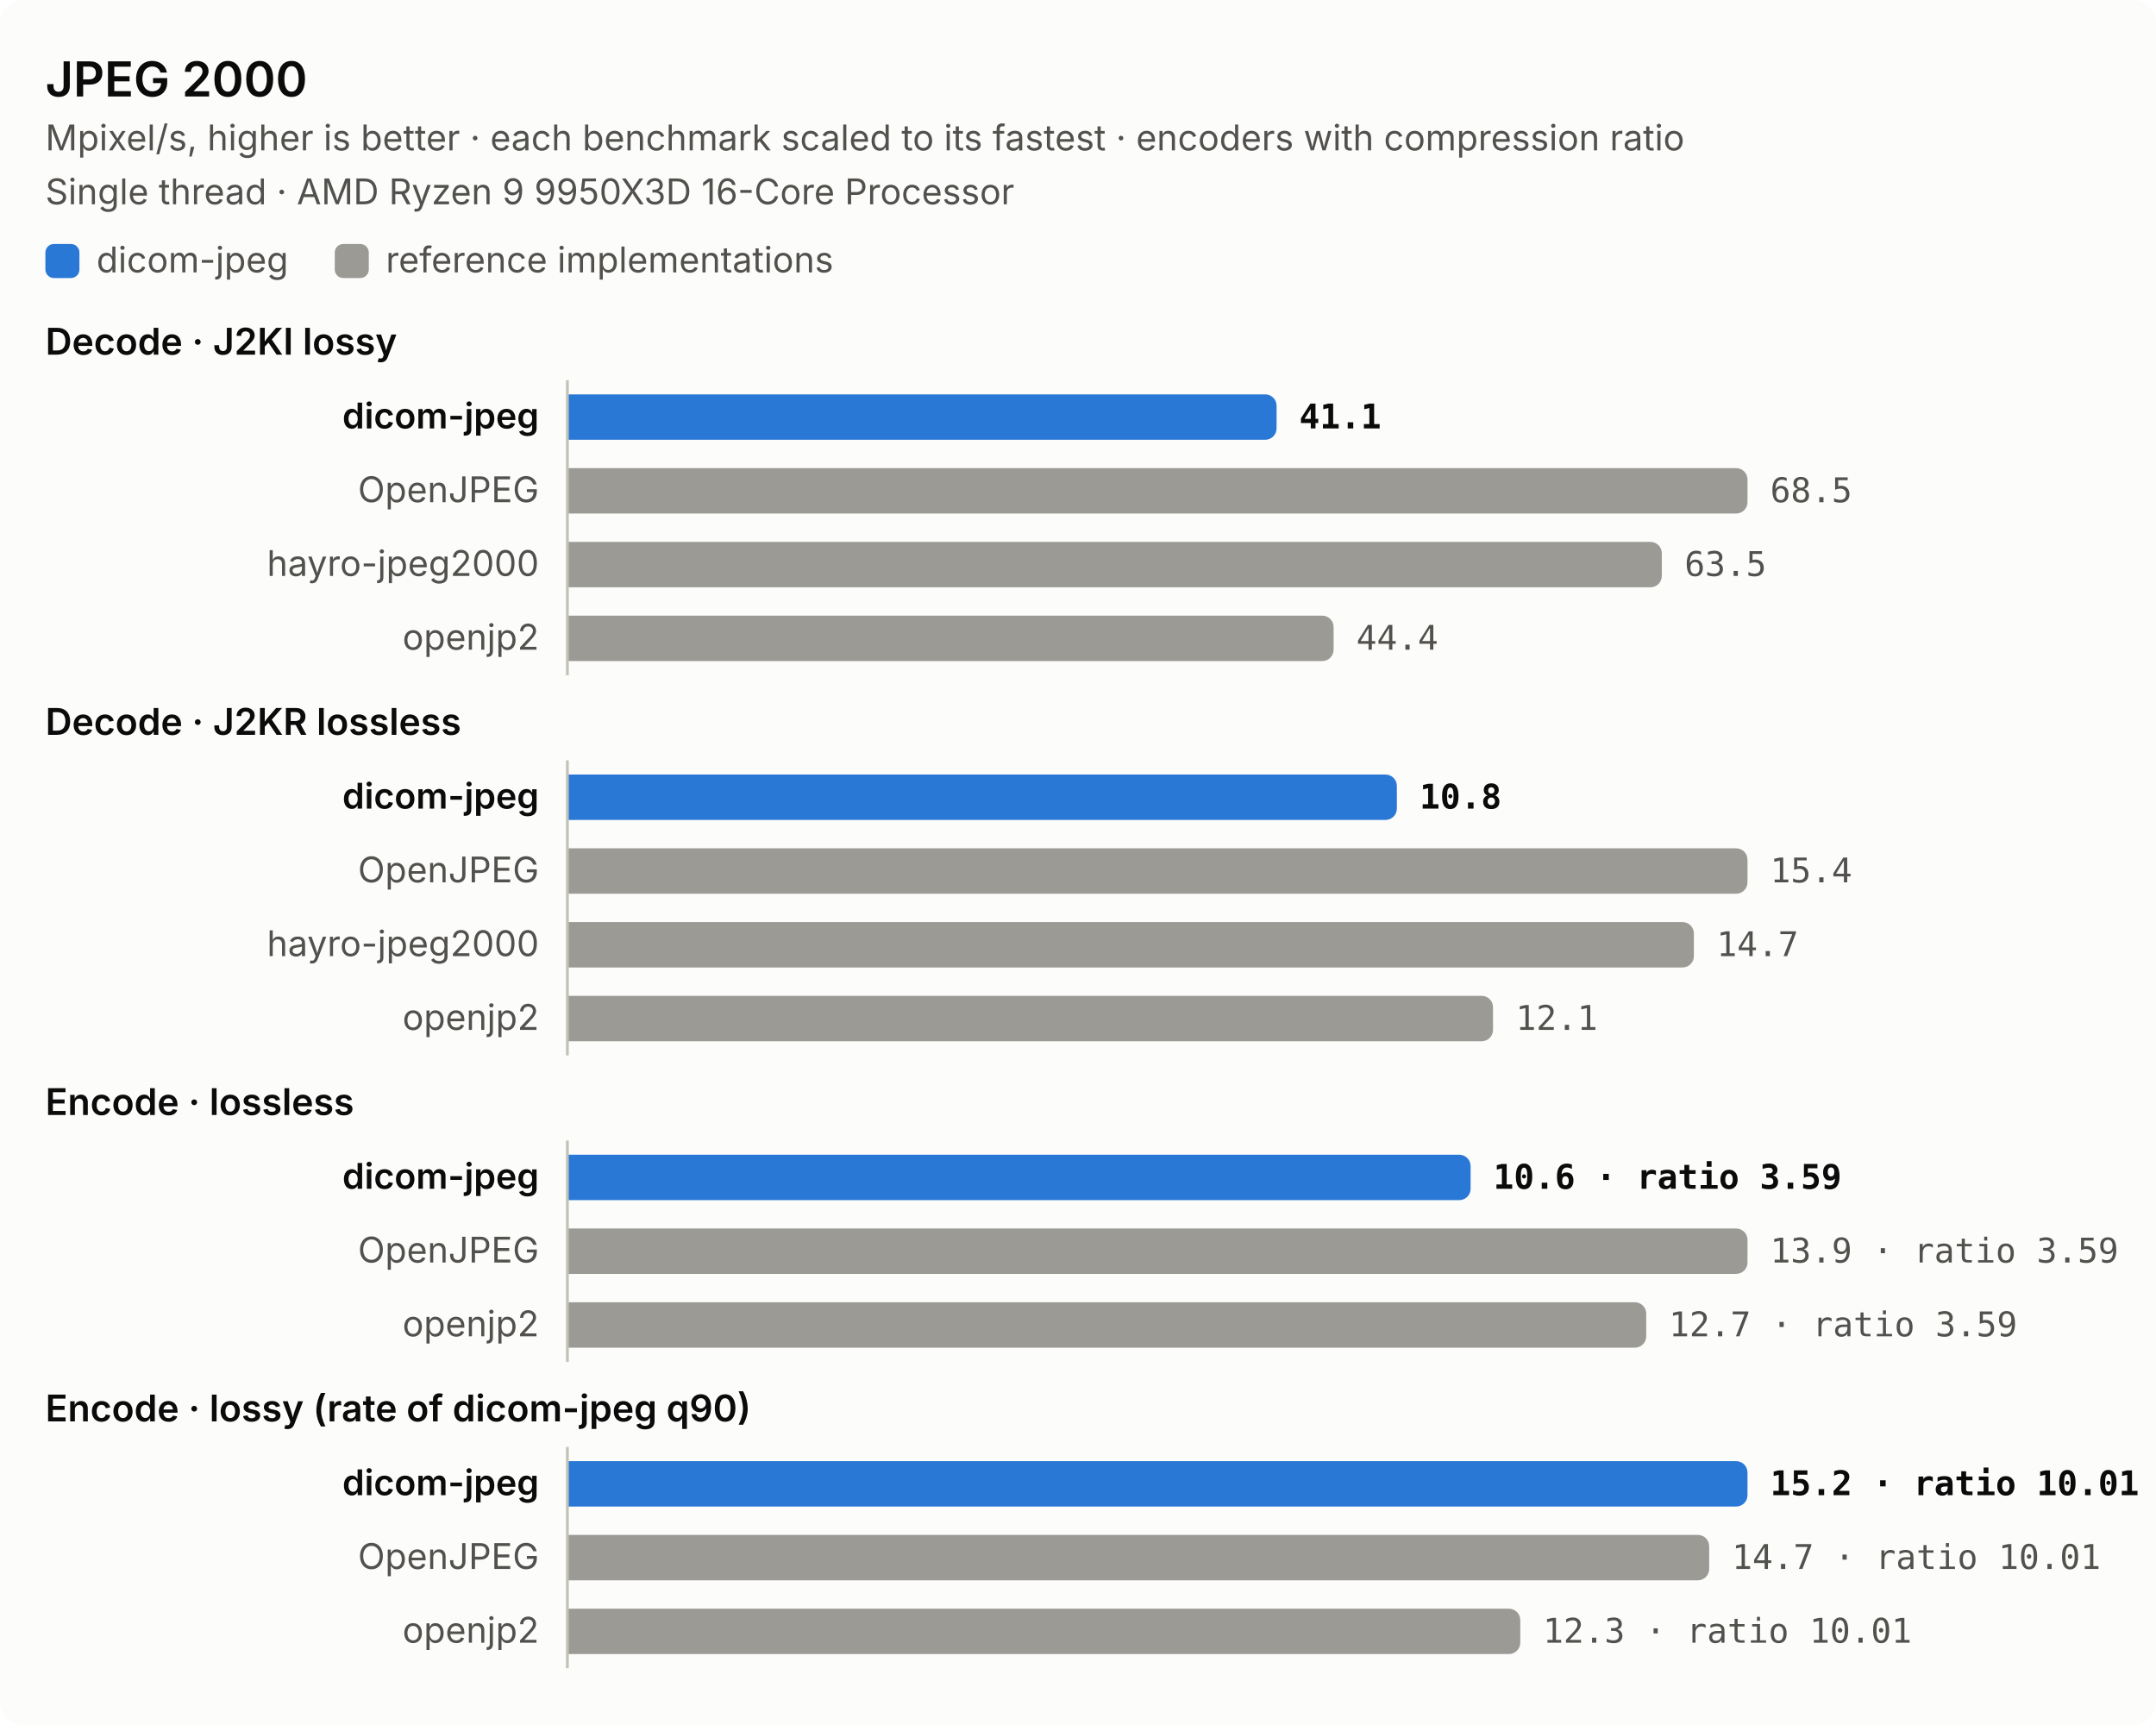
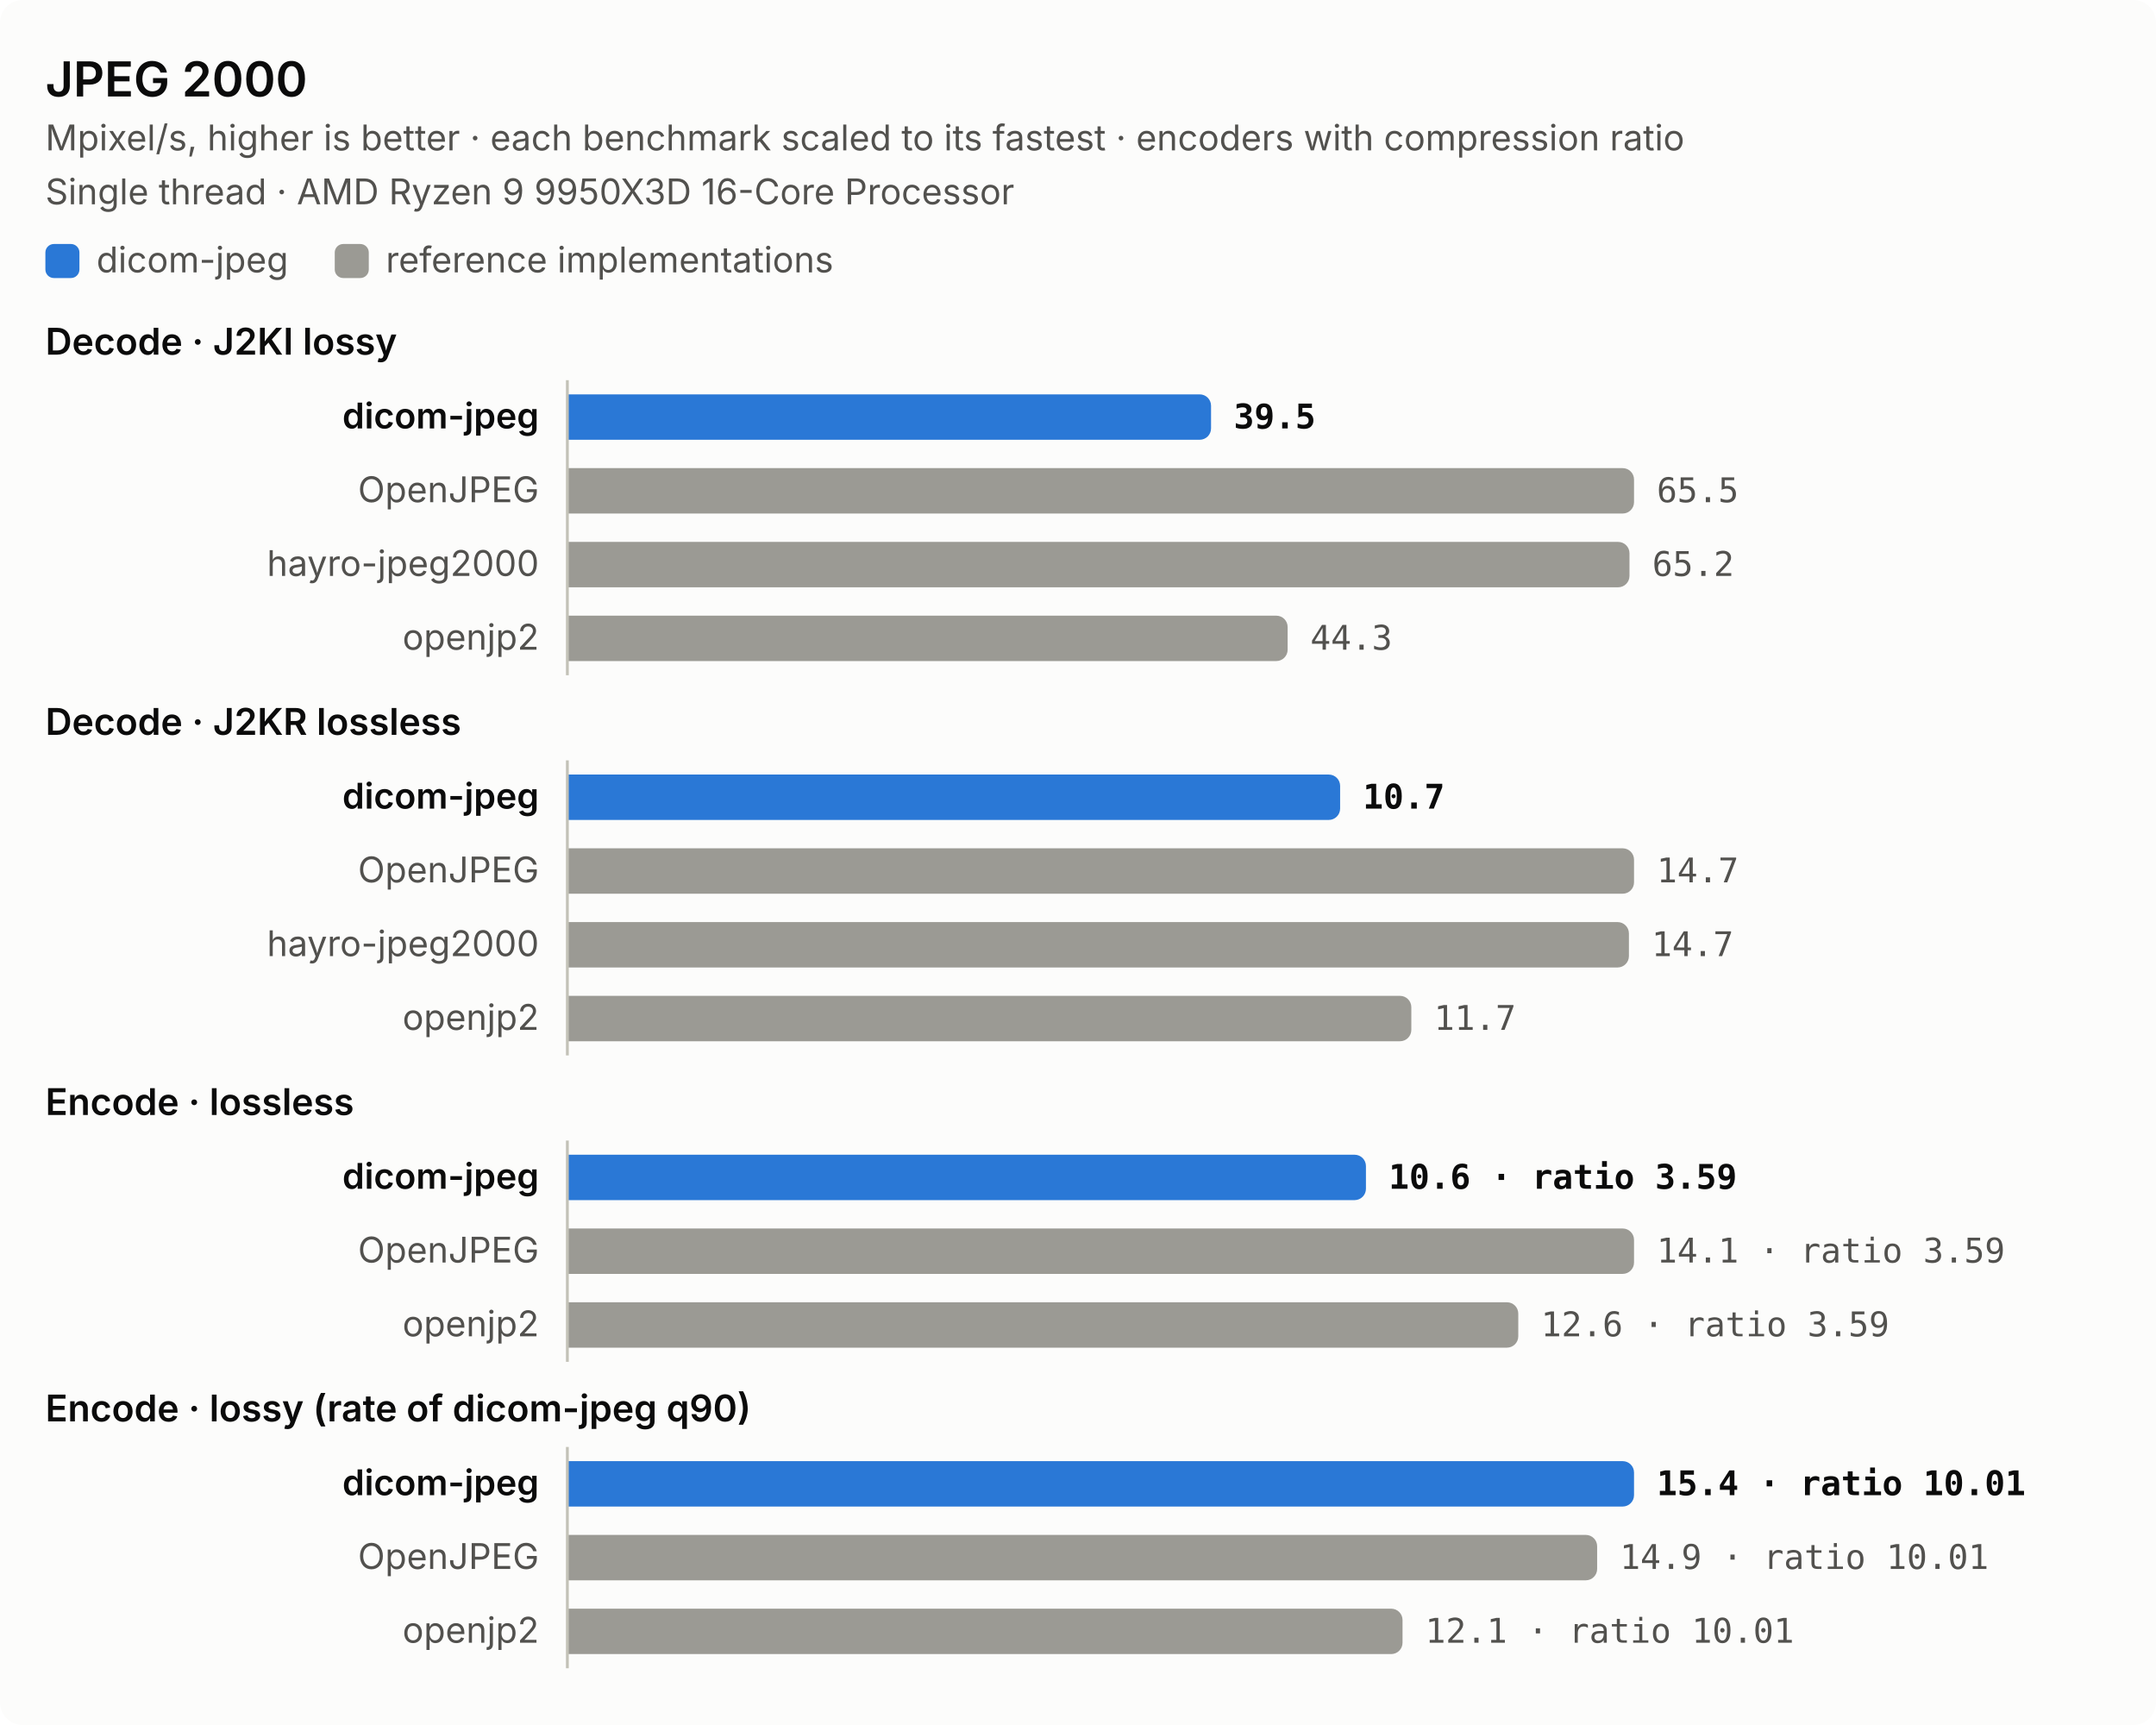
<svg xmlns="http://www.w3.org/2000/svg" width="760" height="608" viewBox="0 0 760 608" role="img" aria-label="JPEG 2000">
  <style>
.bg { fill: #fcfcfb; }
.title { fill: #0b0b0b; font: 600 17px system-ui, -apple-system, 'Segoe UI', sans-serif; }
.sub { fill: #52514e; font: 12.5px system-ui, -apple-system, 'Segoe UI', sans-serif; }
.group { fill: #0b0b0b; font: 600 13px system-ui, -apple-system, 'Segoe UI', sans-serif; }
.name { fill: #52514e; font: 12.5px system-ui, -apple-system, 'Segoe UI', sans-serif; }
.name.ours { fill: #0b0b0b; font-weight: 600; }
.value { fill: #52514e; font: 12px ui-monospace, 'SF Mono', Menlo, Consolas, monospace; }
.value.ours { fill: #0b0b0b; font-weight: 600; }
.axis { stroke: #c3c2b7; stroke-width: 1; }
.ours-fill { fill: #2a78d6; }
.ref-fill { fill: #9b9a94; }
.l0 { fill: #86b6ef; } .l1 { fill: #5598e7; } .l2 { fill: #256abf; } .l3 { fill: #184f95; } .l4 { fill: #104281; }
@media (prefers-color-scheme: dark) {
  .bg { fill: #1a1a19; }
  .title, .group, .name.ours, .value.ours { fill: #f0efec; }
  .sub, .name, .value { fill: #c3c2b7; }
  .axis { stroke: #383835; }
  .ours-fill { fill: #3987e5; }
  .ref-fill { fill: #6e6d68; }
  .l0 { fill: #184f95; } .l1 { fill: #256abf; } .l2 { fill: #3987e5; } .l3 { fill: #6da7ec; } .l4 { fill: #9ec5f4; }
}
</style>
  <rect class="bg" width="760" height="608" rx="8" />
  <text x="16.0" y="34.0" class="title" text-anchor="start">JPEG 2000</text>
  <text x="16.0" y="53.0" class="sub" text-anchor="start">Mpixel/s, higher is better · each benchmark scaled to its fastest · encoders with compression ratio</text>
  <text x="16.0" y="72.0" class="sub" text-anchor="start">Single thread · AMD Ryzen 9 9950X3D 16-Core Processor</text>
  <rect class="ours-fill" x="16" y="86" width="12" height="12" rx="3" />
  <text x="34.0" y="96.0" class="sub" text-anchor="start">dicom-jpeg</text>
  <rect class="ref-fill" x="118.0" y="86" width="12" height="12" rx="3" />
  <text x="136.0" y="96.0" class="sub" text-anchor="start">reference implementations</text>
  <text x="16.0" y="125.0" class="group" text-anchor="start">Decode · J2KI lossy</text>
  <text x="190.0" y="151.0" class="name ours" text-anchor="end">dicom-jpeg</text>
-   <path class="ours-fill" d="M200.0,139.0 h246.0 a4,4 0 0 1 4,4 v8.0 a4,4 0 0 1 -4,4 h-246.0 z" />
-   <text x="458.0" y="151.0" class="value ours" text-anchor="start">41.1</text>
+   <path class="ours-fill" d="M200.0,139.0 h222.9 a4,4 0 0 1 4,4 v8.0 a4,4 0 0 1 -4,4 h-222.9 z" />
+   <text x="434.9" y="151.0" class="value ours" text-anchor="start">39.5</text>
  <text x="190.0" y="177.0" class="name" text-anchor="end">OpenJPEG</text>
-   <path class="ref-fill" d="M200.0,165.0 h412.0 a4,4 0 0 1 4,4 v8.0 a4,4 0 0 1 -4,4 h-412.0 z" />
-   <text x="624.0" y="177.0" class="value" text-anchor="start">68.5</text>
+   <path class="ref-fill" d="M200.0,165.0 h372.0 a4,4 0 0 1 4,4 v8.0 a4,4 0 0 1 -4,4 h-372.0 z" />
+   <text x="584.0" y="177.0" class="value" text-anchor="start">65.5</text>
  <text x="190.0" y="203.0" class="name" text-anchor="end">hayro-jpeg2000</text>
-   <path class="ref-fill" d="M200.0,191.0 h381.8 a4,4 0 0 1 4,4 v8.0 a4,4 0 0 1 -4,4 h-381.8 z" />
-   <text x="593.8" y="203.0" class="value" text-anchor="start">63.5</text>
+   <path class="ref-fill" d="M200.0,191.0 h370.4 a4,4 0 0 1 4,4 v8.0 a4,4 0 0 1 -4,4 h-370.4 z" />
+   <text x="582.4" y="203.0" class="value" text-anchor="start">65.2</text>
  <text x="190.0" y="229.0" class="name" text-anchor="end">openjp2</text>
-   <path class="ref-fill" d="M200.0,217.0 h266.1 a4,4 0 0 1 4,4 v8.0 a4,4 0 0 1 -4,4 h-266.1 z" />
-   <text x="478.1" y="229.0" class="value" text-anchor="start">44.4</text>
+   <path class="ref-fill" d="M200.0,217.0 h249.9 a4,4 0 0 1 4,4 v8.0 a4,4 0 0 1 -4,4 h-249.9 z" />
+   <text x="461.9" y="229.0" class="value" text-anchor="start">44.3</text>
  <line class="axis" x1="200" y1="134" x2="200" y2="238" />
  <text x="16.0" y="259.0" class="group" text-anchor="start">Decode · J2KR lossless</text>
  <text x="190.0" y="285.0" class="name ours" text-anchor="end">dicom-jpeg</text>
-   <path class="ours-fill" d="M200.0,273.0 h288.4 a4,4 0 0 1 4,4 v8.0 a4,4 0 0 1 -4,4 h-288.4 z" />
-   <text x="500.4" y="285.0" class="value ours" text-anchor="start">10.8</text>
+   <path class="ours-fill" d="M200.0,273.0 h268.4 a4,4 0 0 1 4,4 v8.0 a4,4 0 0 1 -4,4 h-268.4 z" />
+   <text x="480.4" y="285.0" class="value ours" text-anchor="start">10.7</text>
  <text x="190.0" y="311.0" class="name" text-anchor="end">OpenJPEG</text>
-   <path class="ref-fill" d="M200.0,299.0 h412.0 a4,4 0 0 1 4,4 v8.0 a4,4 0 0 1 -4,4 h-412.0 z" />
-   <text x="624.0" y="311.0" class="value" text-anchor="start">15.4</text>
+   <path class="ref-fill" d="M200.0,299.0 h372.0 a4,4 0 0 1 4,4 v8.0 a4,4 0 0 1 -4,4 h-372.0 z" />
+   <text x="584.0" y="311.0" class="value" text-anchor="start">14.7</text>
  <text x="190.0" y="337.0" class="name" text-anchor="end">hayro-jpeg2000</text>
-   <path class="ref-fill" d="M200.0,325.0 h393.1 a4,4 0 0 1 4,4 v8.0 a4,4 0 0 1 -4,4 h-393.1 z" />
-   <text x="605.1" y="337.0" class="value" text-anchor="start">14.7</text>
+   <path class="ref-fill" d="M200.0,325.0 h370.2 a4,4 0 0 1 4,4 v8.0 a4,4 0 0 1 -4,4 h-370.2 z" />
+   <text x="582.2" y="337.0" class="value" text-anchor="start">14.7</text>
  <text x="190.0" y="363.0" class="name" text-anchor="end">openjp2</text>
-   <path class="ref-fill" d="M200.0,351.0 h322.3 a4,4 0 0 1 4,4 v8.0 a4,4 0 0 1 -4,4 h-322.3 z" />
-   <text x="534.3" y="363.0" class="value" text-anchor="start">12.1</text>
+   <path class="ref-fill" d="M200.0,351.0 h293.5 a4,4 0 0 1 4,4 v8.0 a4,4 0 0 1 -4,4 h-293.5 z" />
+   <text x="505.5" y="363.0" class="value" text-anchor="start">11.7</text>
  <line class="axis" x1="200" y1="268" x2="200" y2="372" />
  <text x="16.0" y="393.0" class="group" text-anchor="start">Encode · lossless</text>
  <text x="190.0" y="419.0" class="name ours" text-anchor="end">dicom-jpeg</text>
-   <path class="ours-fill" d="M200.0,407.0 h314.4 a4,4 0 0 1 4,4 v8.0 a4,4 0 0 1 -4,4 h-314.4 z" />
-   <text x="526.4" y="419.0" class="value ours" text-anchor="start">10.6 · ratio 3.59</text>
+   <path class="ours-fill" d="M200.0,407.0 h277.5 a4,4 0 0 1 4,4 v8.0 a4,4 0 0 1 -4,4 h-277.5 z" />
+   <text x="489.5" y="419.0" class="value ours" text-anchor="start">10.6 · ratio 3.59</text>
  <text x="190.0" y="445.0" class="name" text-anchor="end">OpenJPEG</text>
-   <path class="ref-fill" d="M200.0,433.0 h412.0 a4,4 0 0 1 4,4 v8.0 a4,4 0 0 1 -4,4 h-412.0 z" />
-   <text x="624.0" y="445.0" class="value" text-anchor="start">13.9 · ratio 3.59</text>
+   <path class="ref-fill" d="M200.0,433.0 h372.0 a4,4 0 0 1 4,4 v8.0 a4,4 0 0 1 -4,4 h-372.0 z" />
+   <text x="584.0" y="445.0" class="value" text-anchor="start">14.1 · ratio 3.59</text>
  <text x="190.0" y="471.0" class="name" text-anchor="end">openjp2</text>
-   <path class="ref-fill" d="M200.0,459.0 h376.3 a4,4 0 0 1 4,4 v8.0 a4,4 0 0 1 -4,4 h-376.3 z" />
-   <text x="588.3" y="471.0" class="value" text-anchor="start">12.7 · ratio 3.59</text>
+   <path class="ref-fill" d="M200.0,459.0 h331.2 a4,4 0 0 1 4,4 v8.0 a4,4 0 0 1 -4,4 h-331.2 z" />
+   <text x="543.2" y="471.0" class="value" text-anchor="start">12.6 · ratio 3.59</text>
  <line class="axis" x1="200" y1="402" x2="200" y2="480" />
  <text x="16.0" y="501.0" class="group" text-anchor="start">Encode · lossy (rate of dicom-jpeg q90)</text>
  <text x="190.0" y="527.0" class="name ours" text-anchor="end">dicom-jpeg</text>
-   <path class="ours-fill" d="M200.0,515.0 h412.0 a4,4 0 0 1 4,4 v8.0 a4,4 0 0 1 -4,4 h-412.0 z" />
-   <text x="624.0" y="527.0" class="value ours" text-anchor="start">15.2 · ratio 10.01</text>
+   <path class="ours-fill" d="M200.0,515.0 h372.0 a4,4 0 0 1 4,4 v8.0 a4,4 0 0 1 -4,4 h-372.0 z" />
+   <text x="584.0" y="527.0" class="value ours" text-anchor="start">15.4 · ratio 10.01</text>
  <text x="190.0" y="553.0" class="name" text-anchor="end">OpenJPEG</text>
-   <path class="ref-fill" d="M200.0,541.0 h398.5 a4,4 0 0 1 4,4 v8.0 a4,4 0 0 1 -4,4 h-398.5 z" />
-   <text x="610.5" y="553.0" class="value" text-anchor="start">14.7 · ratio 10.01</text>
+   <path class="ref-fill" d="M200.0,541.0 h359.0 a4,4 0 0 1 4,4 v8.0 a4,4 0 0 1 -4,4 h-359.0 z" />
+   <text x="571.0" y="553.0" class="value" text-anchor="start">14.9 · ratio 10.01</text>
  <text x="190.0" y="579.0" class="name" text-anchor="end">openjp2</text>
-   <path class="ref-fill" d="M200.0,567.0 h331.9 a4,4 0 0 1 4,4 v8.0 a4,4 0 0 1 -4,4 h-331.9 z" />
-   <text x="543.9" y="579.0" class="value" text-anchor="start">12.3 · ratio 10.01</text>
+   <path class="ref-fill" d="M200.0,567.0 h290.4 a4,4 0 0 1 4,4 v8.0 a4,4 0 0 1 -4,4 h-290.4 z" />
+   <text x="502.4" y="579.0" class="value" text-anchor="start">12.1 · ratio 10.01</text>
  <line class="axis" x1="200" y1="510" x2="200" y2="588" />
</svg>
